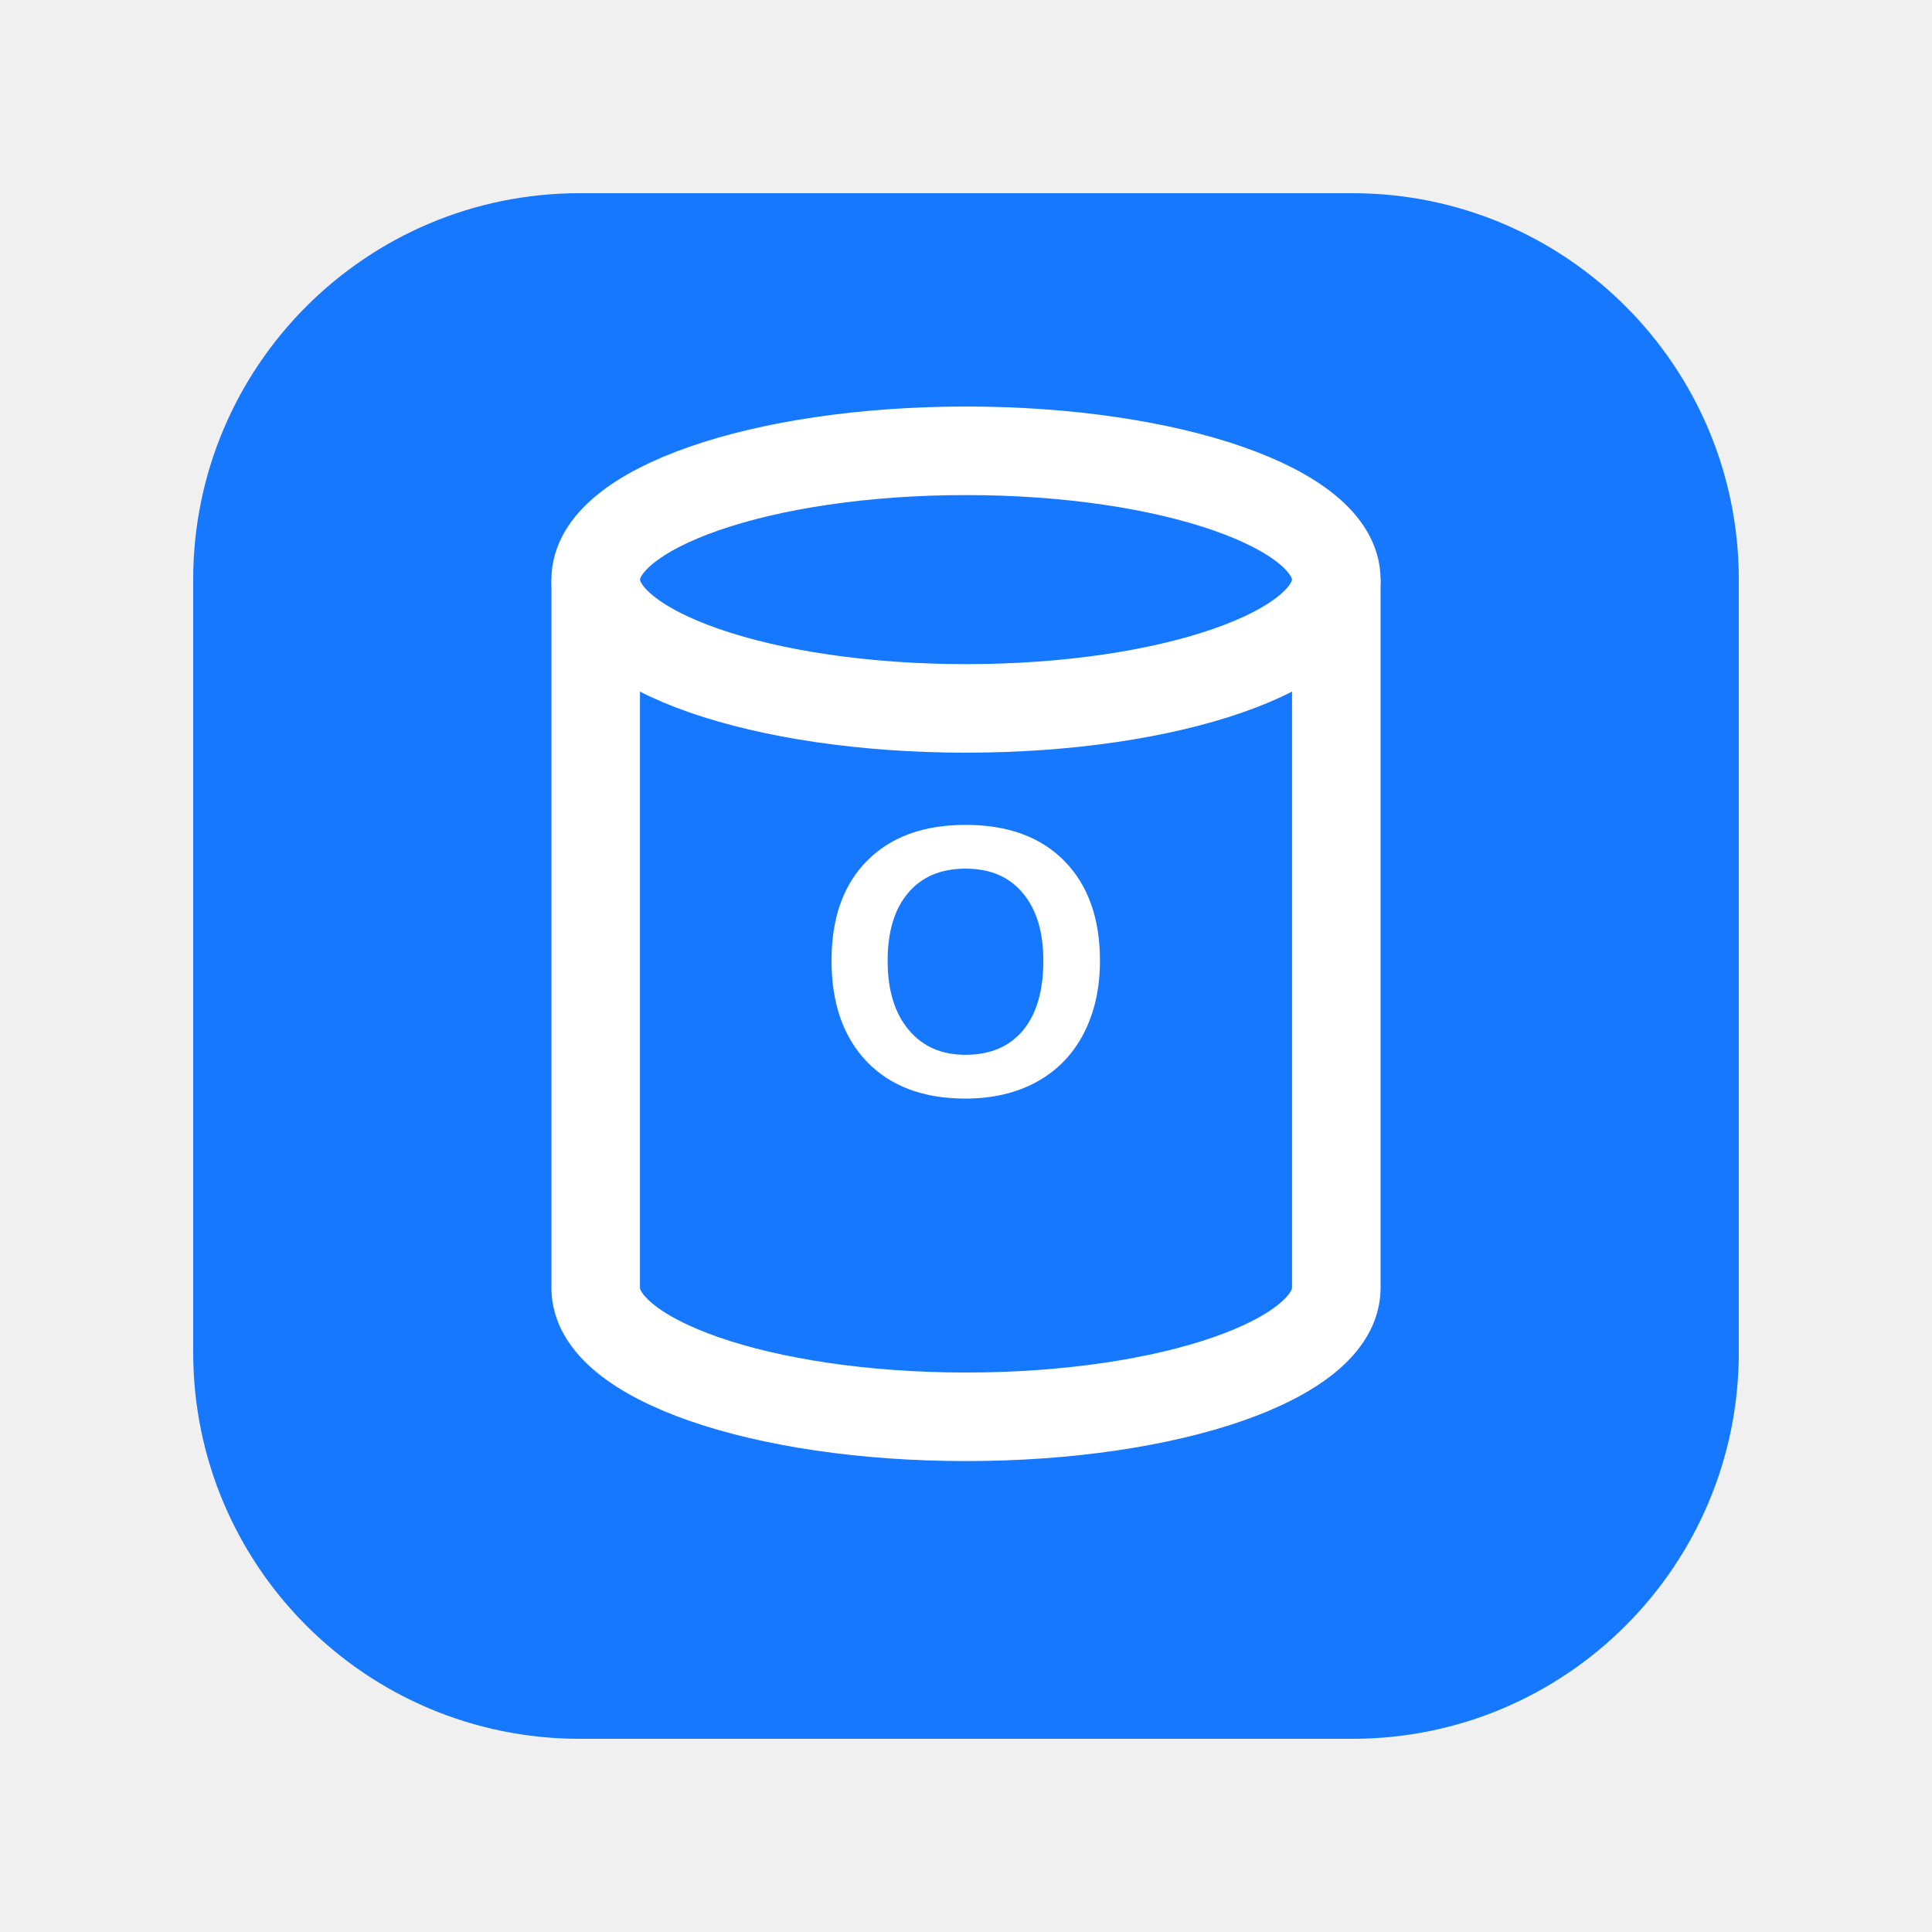
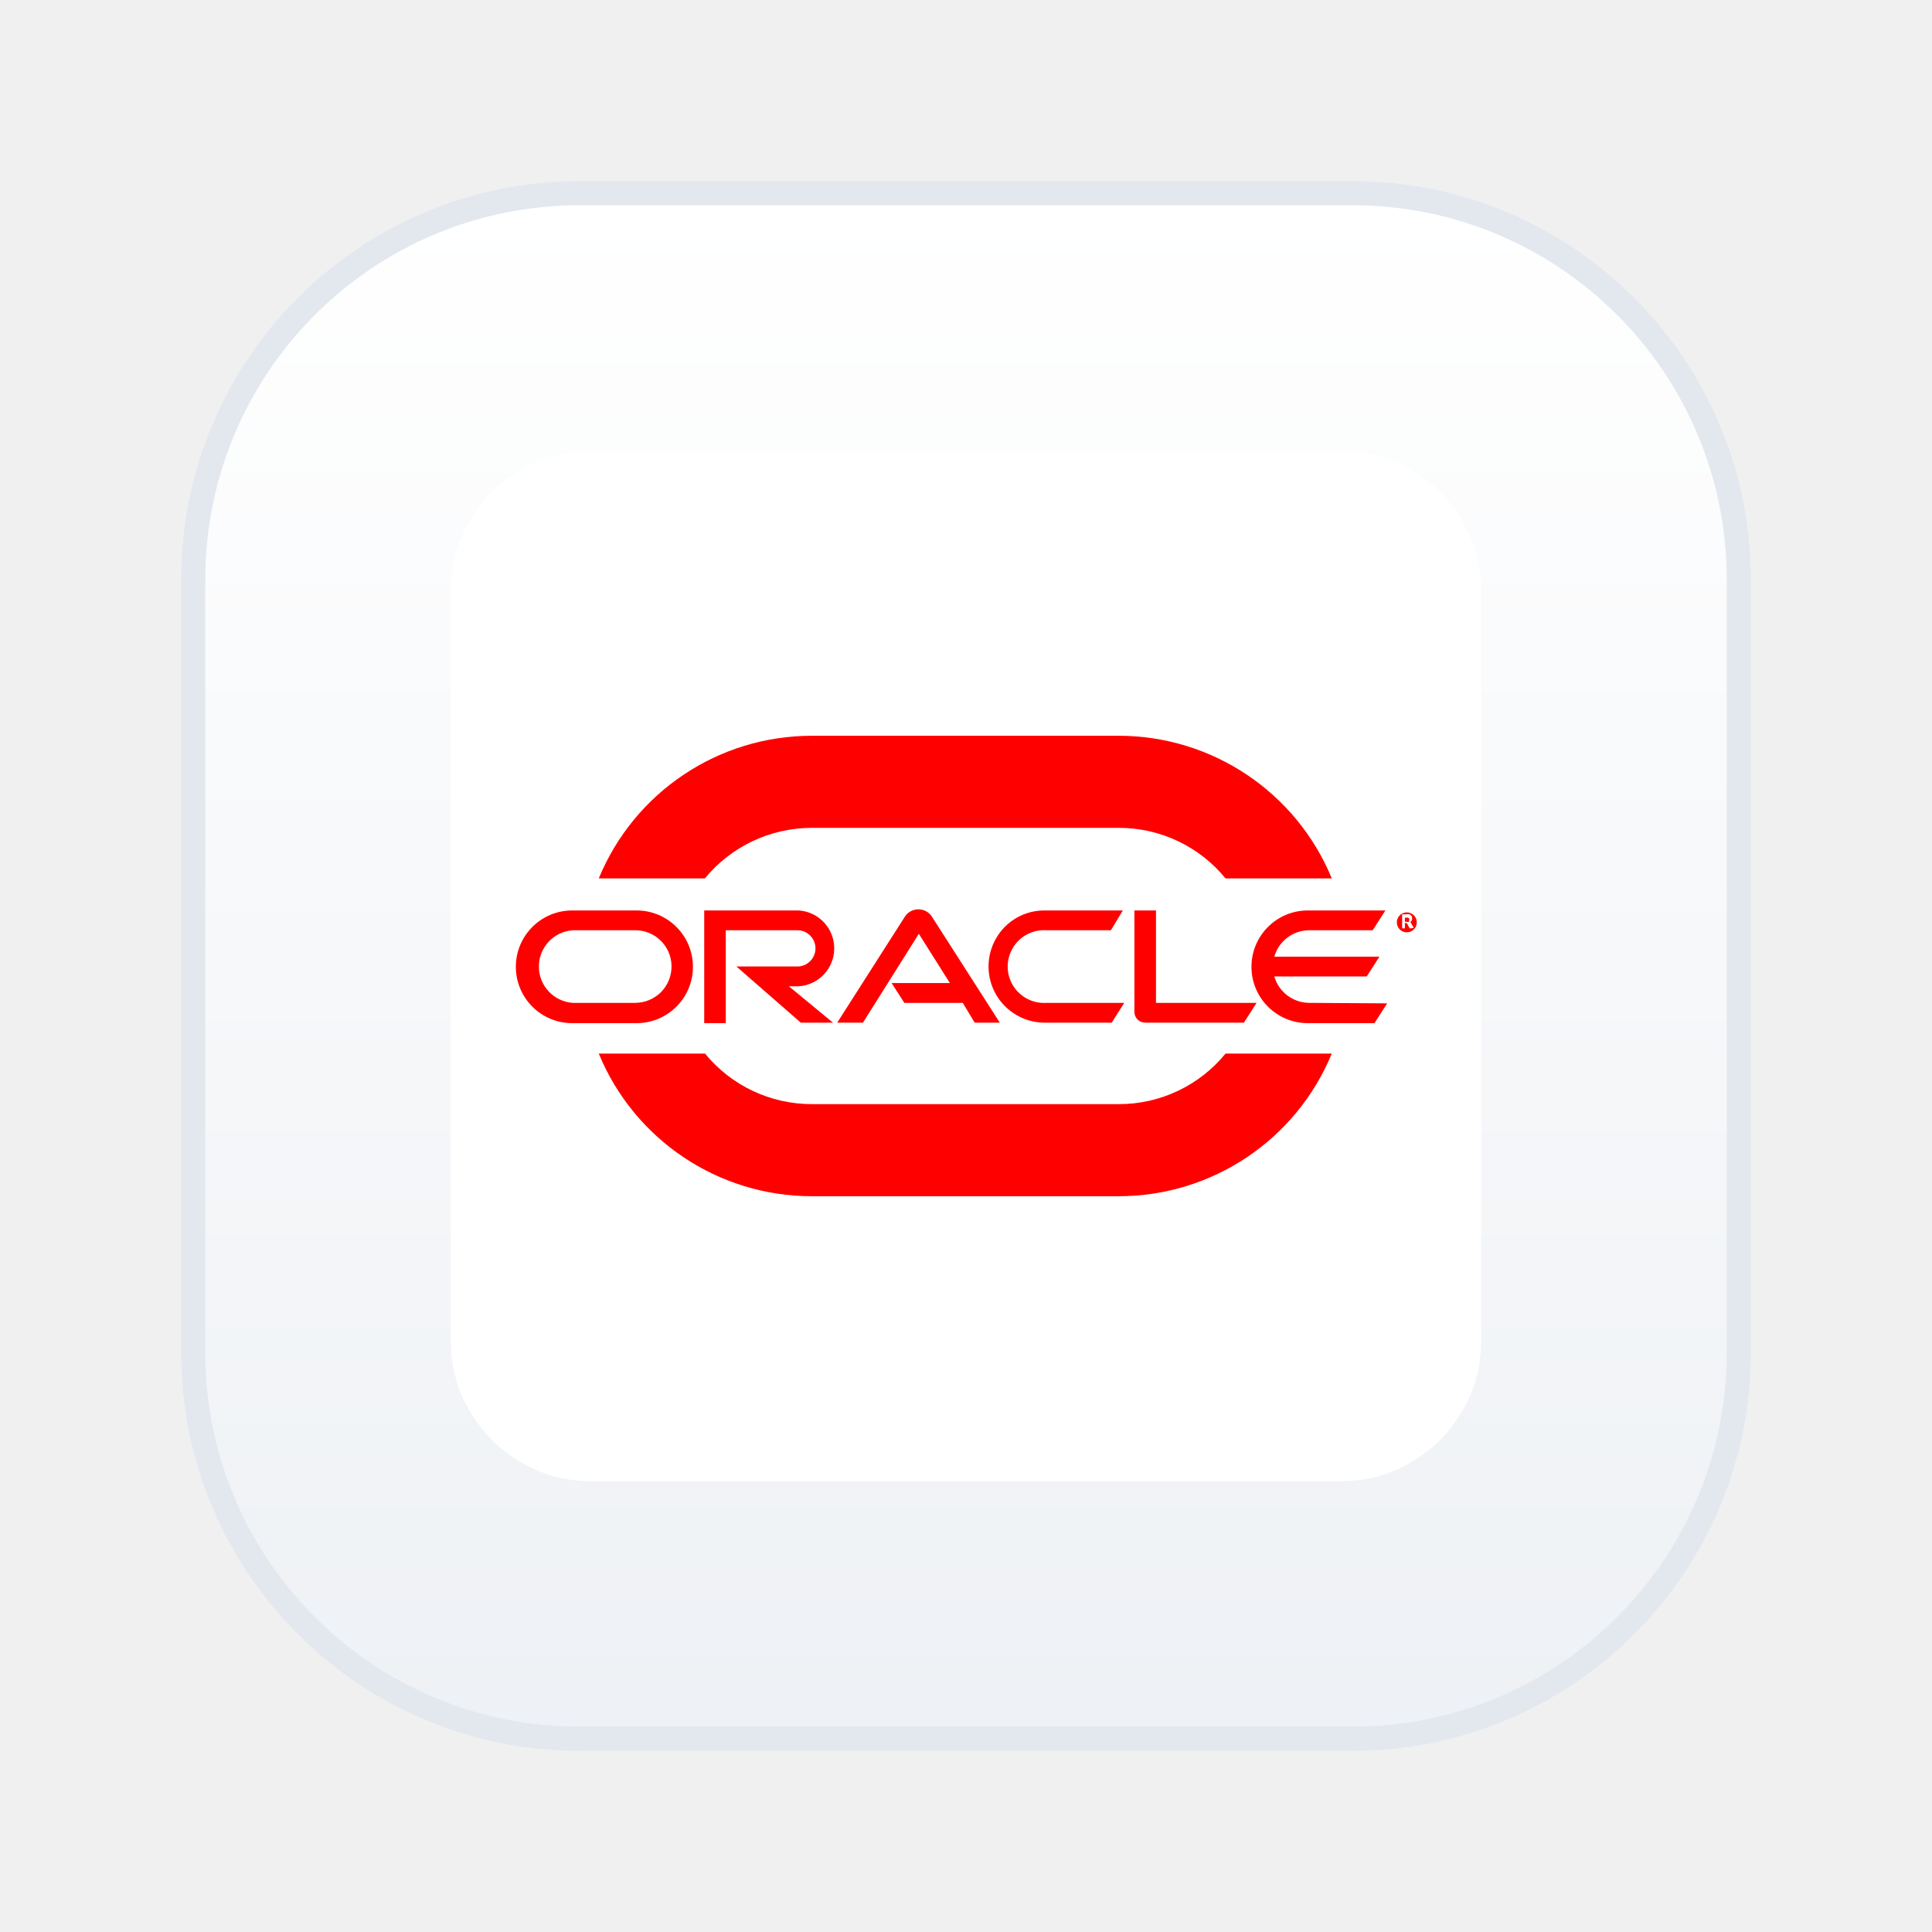
<svg xmlns="http://www.w3.org/2000/svg" viewBox="0 0 120 120">
-   <rect x="12" y="12" width="96" height="96" rx="24" fill="#1677FF" />
-   <g fill="none" stroke="#fff" stroke-width="5.5">
-     <ellipse cx="60" cy="36" rx="23" ry="8" />
-     <path d="M37 36 V80 A23 8 0 0 0 83 80 V36" />
+   <defs>
+     <linearGradient id="bg" x1="0" y1="0" x2="0" y2="1">
+       <stop offset="0" stop-color="#ffffff" />
+       <stop offset="1" stop-color="#eef1f5" />
+     </linearGradient>
+   </defs>
+   <ellipse cx="60" cy="101" rx="32" ry="5" fill="#0b1a2e" opacity="0.12" />
+   <rect x="12" y="12" width="96" height="96" rx="24" fill="url(#bg)" stroke="#e3e8ef" stroke-width="1.5" />
+   <g transform="translate(28.0,28.0) scale(0.0625)">
+     <path d="M996.32 56.48a129.44 129.44 0 0 0-28.8-28.8A136.16 136.16 0 0 0 885.6 0H138.4a136.8 136.8 0 0 0-82.24 27.68 130.08 130.08 0 0 0-28.96 28.8A138.72 138.72 0 0 0 0 138.56v747.04a135.2 135.2 0 0 0 27.68 81.92 129.44 129.44 0 0 0 28.8 28.8A136.16 136.16 0 0 0 138.4 1024h747.2a135.2 135.2 0 0 0 81.92-27.68 129.44 129.44 0 0 0 28.8-28.8A136.16 136.16 0 0 0 1024 885.6V138.56a139.2 139.2 0 0 0-27.68-82.08z" fill="#FFFFFF" p-id="43644" />
+     <path d="M438.08 528.96H496L465.12 480l-55.52 88.32H384l67.52-105.76a16 16 0 0 1 13.12-6.88 16 16 0 0 1 13.12 6.72l67.84 105.92h-24.96l-11.84-19.68h-58.08l-12.64-19.68zM700.8 548.64v-91.84h-21.44v100.8a10.88 10.88 0 0 0 3.04 7.52 11.2 11.2 0 0 0 7.84 3.2h97.92l12.64-19.68zM345.76 532.16a37.76 37.76 0 0 0 0-75.36h-93.92v112h21.44v-92.32h71.04a17.76 17.76 0 0 1 12.8 5.28 17.92 17.92 0 0 1 0 25.44 17.76 17.76 0 0 1-12.8 5.28h-60.48l64 55.84h32L336 532.16zM184.64 456.8h-64a55.84 55.84 0 1 0 0 112h64a55.84 55.84 0 1 0 0-112z m24.16 81.28a36.64 36.64 0 0 1-25.6 10.56H121.28a36.16 36.16 0 0 1 0-72.16h61.92A36 36 0 0 1 219.36 512a36.32 36.32 0 0 1-10.56 26.08zM590.72 568.32a55.84 55.84 0 0 1-48.8-83.84 55.2 55.2 0 0 1 48.8-27.68h77.12L656 476.48h-64a36.16 36.16 0 1 0 0 72.16h77.28l-12.48 19.68zM853.12 548.64a36.32 36.32 0 0 1-34.72-26.24h91.84l12.64-19.68h-104.48a36.16 36.16 0 0 1 34.72-26.24h63.04l12.64-19.68h-77.12a55.84 55.84 0 0 0 0 112h66.24l12.64-19.68zM951.52 464a5.44 5.44 0 0 0-2.56 0h-0.8v4h1.76a2.72 2.72 0 0 0 2.4 0 3.04 3.04 0 0 0 0-1.28 1.92 1.92 0 0 0-0.8-2.72z" fill="#FF0000" p-id="43645" />
+     <path d="M950.08 458.72a9.92 9.92 0 0 0 0 19.84 9.92 9.92 0 1 0 0-19.84z m2.88 16l-2.88-5.44h-1.92v5.28h-2.72v-13.92h3.52a11.04 11.04 0 0 1 3.68 0 3.84 3.84 0 0 1 2.72 4 3.2 3.2 0 0 1 0 1.12 3.36 3.36 0 0 1-1.76 2.4l3.36 5.92zM252.48 424.96a137.6 137.6 0 0 1 106.24-50.24h305.12a136.64 136.64 0 0 1 106.08 50.24h105.6a229.12 229.12 0 0 0-211.68-141.76H358.72a228.96 228.96 0 0 0-211.68 141.76zM769.92 599.04a136.64 136.64 0 0 1-106.08 50.24H358.72a137.12 137.12 0 0 1-106.08-50.24h-105.6a228.96 228.96 0 0 0 211.68 141.76h305.12a229.12 229.12 0 0 0 211.68-141.76z" fill="#FF0000" p-id="43646" />
  </g>
-   <text x="60" y="68" text-anchor="middle" font-size="24" font-weight="700" fill="#fff" font-family="Arial,Helvetica,sans-serif">O</text>
</svg>
